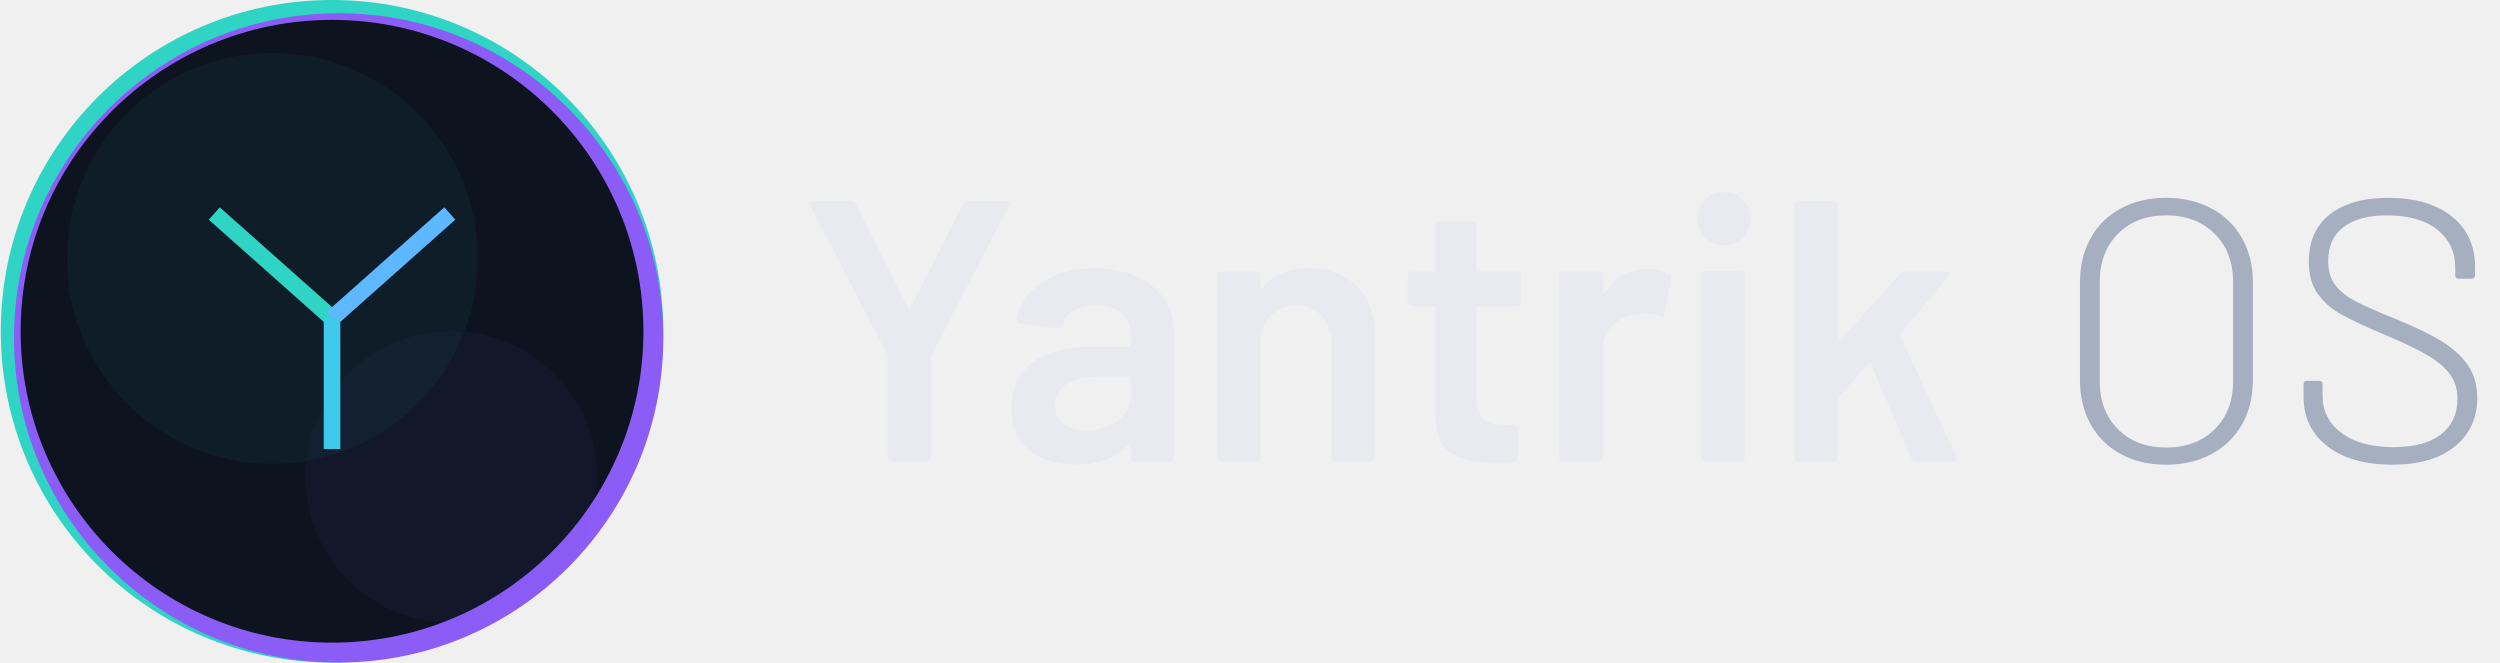
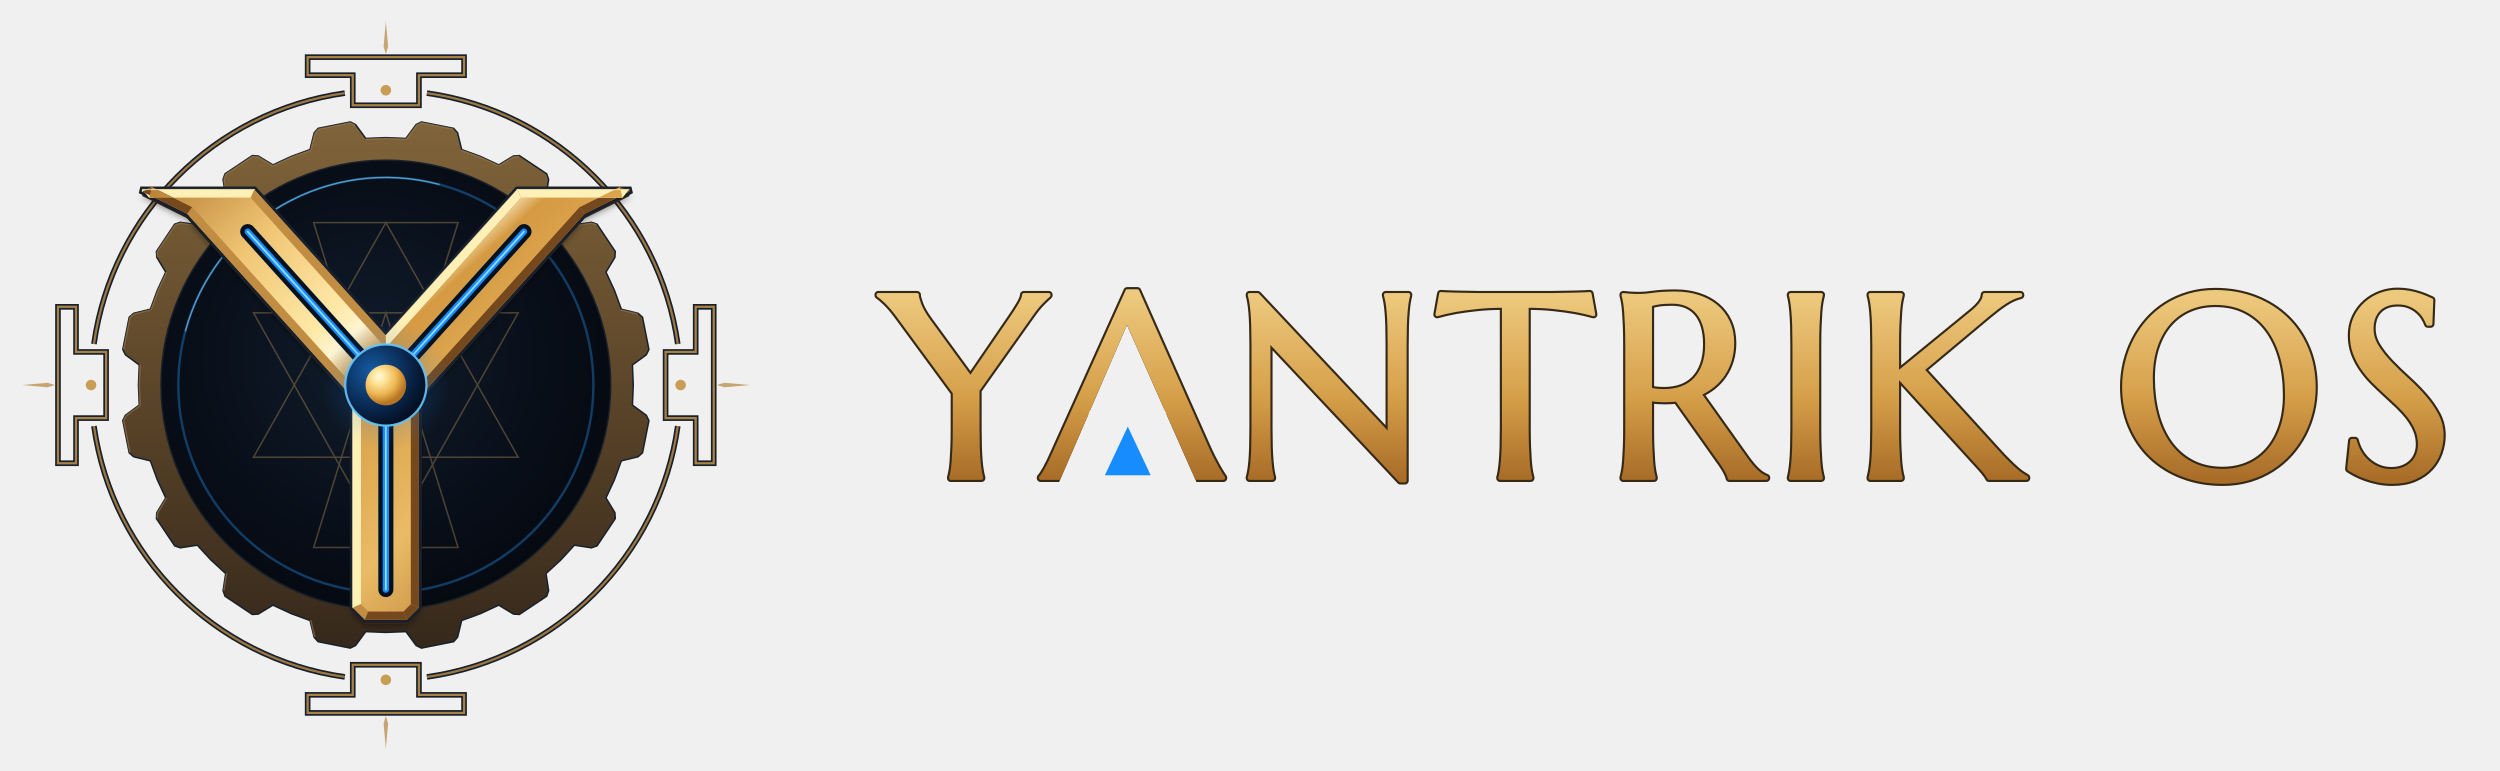
- <svg xmlns="http://www.w3.org/2000/svg" viewBox="0 0 482.700 128" width="483" height="128" role="img" aria-label="Yantrik OS">
-   <g transform="translate(0.000 0.000) scale(1)">
-     <circle cx="64" cy="64" r="64" fill="#2fd4c4" />
-     <circle cx="65.28" cy="65.28" r="62.72" fill="#8b5cf6" />
-     <circle cx="64" cy="64" r="60.16" fill="#0d1420" />
-     <circle cx="52.48" cy="49.92" r="39.68" fill="#2fd4c4" fill-opacity="0.047" />
-     <circle cx="87.04" cy="92.16" r="28.16" fill="#8b5cf6" fill-opacity="0.047" />
-     <g fill="none" stroke-width="3.2" stroke-linecap="butt">
-       <path d="M41.248 41.248L64 61.472" stroke="#2fd4c4" />
-       <path d="M86.752 41.248L64 61.472" stroke="#5eb8ff" />
-       <path d="M64 61.472L64 86.752" stroke="#3fc9ea" />
+ <svg xmlns="http://www.w3.org/2000/svg" viewBox="0 0 697.67 215.04" width="698" height="215" role="img" aria-label="Yantrik OS">
+   <defs>
+     <radialGradient id="found" gradientUnits="userSpaceOnUse" cx="244" cy="238" r="176">
+       <stop offset="0" stop-color="#101C2B" />
+       <stop offset="0.7" stop-color="#080E18" />
+       <stop offset="1" stop-color="#050910" />
+     </radialGradient>
+     <linearGradient id="face" gradientUnits="userSpaceOnUse" x1="104" y1="126" x2="368" y2="412">
+       <stop offset="0" stop-color="#BC8439" />
+       <stop offset="0.18" stop-color="#F0C674" />
+       <stop offset="0.36" stop-color="#FFE9A8" />
+       <stop offset="0.41" stop-color="#FFF5D2" />
+       <stop offset="0.46" stop-color="#D59A42" />
+       <stop offset="0.72" stop-color="#EABB66" />
+       <stop offset="1" stop-color="#A96E28" />
+     </linearGradient>
+     <linearGradient id="gearfill" gradientUnits="userSpaceOnUse" x1="0" y1="80" x2="0" y2="432">
+       <stop offset="0" stop-color="#80643A" />
+       <stop offset="0.55" stop-color="#594328" />
+       <stop offset="1" stop-color="#35281B" />
+     </linearGradient>
+     <radialGradient id="well" gradientUnits="userSpaceOnUse" cx="247" cy="247" r="40">
+       <stop offset="0" stop-color="#165BA4" />
+       <stop offset="0.65" stop-color="#082449" />
+       <stop offset="1" stop-color="#030B18" />
+     </radialGradient>
+     <radialGradient id="pearl" gradientUnits="userSpaceOnUse" cx="251.5" cy="250.5" r="18">
+       <stop offset="0" stop-color="#FFFAE0" />
+       <stop offset="0.24" stop-color="#FFE7A0" />
+       <stop offset="0.65" stop-color="#EDB652" />
+       <stop offset="1" stop-color="#B67523" />
+     </radialGradient>
+     <radialGradient id="halo" gradientUnits="userSpaceOnUse" cx="256" cy="256" r="43">
+       <stop offset="0" stop-color="#218EFF" stop-opacity="0.4" />
+       <stop offset="0.55" stop-color="#1579E8" stop-opacity="0.16" />
+       <stop offset="1" stop-color="#1579E8" stop-opacity="0" />
+     </radialGradient>
+     <filter id="shadow" x="-20%" y="-20%" width="140%" height="140%">
+       <feGaussianBlur stdDeviation="2" />
+     </filter>
+     <filter id="bloom" x="-20%" y="-20%" width="140%" height="140%">
+       <feGaussianBlur stdDeviation="2.2" />
+     </filter>
+     <clipPath id="yclip">
+       <path d="M256.00,223.12 L168.55,126.00 L94.34,126.00 L94.03,127.34 L123.93,142.20 L234.00,264.45 L234.00,404.00 L242.00,412.00 L270.00,412.00 L278.00,404.00 L278.00,264.45 L388.07,142.20 L417.97,127.34 L417.66,126.00 L343.45,126.00Z" />
+     </clipPath>
+     <mask id="lambda" maskUnits="userSpaceOnUse" x="-4000" y="-4000" width="8000" height="8000">
+       <rect x="-4000" y="-4000" width="8000" height="8000" fill="#fff" />
+       <polygon points="-186.11,-53.47 -209.97,1.79 -161.66,1.79" fill="#000" />
+     </mask>
+     <linearGradient id="wm" gradientUnits="userSpaceOnUse" x1="0" y1="-64.0" x2="0" y2="0">
+       <stop offset="0" stop-color="#EDC97E" />
+       <stop offset="0.55" stop-color="#D6A04A" />
+       <stop offset="1" stop-color="#A96D28" />
+     </linearGradient>
+   </defs>
+   <g transform="scale(0.42)">
+     <path d="M450.09,283.28 A196 196 0 0 1 283.28,450.09 M228.72,450.09 A196 196 0 0 1 61.91,283.28 M61.91,228.72 A196 196 0 0 1 228.72,61.91 M283.28,61.91 A196 196 0 0 1 450.09,228.72 " fill="none" stroke="#17202B" stroke-width="3.75" />
+     <path d="M450.09,283.28 A196 196 0 0 1 283.28,450.09 M228.72,450.09 A196 196 0 0 1 61.91,283.28 M61.91,228.72 A196 196 0 0 1 228.72,61.91 M283.28,61.91 A196 196 0 0 1 450.09,228.72 " fill="none" stroke="#AA8145" stroke-opacity="0.9" stroke-width="1.5" />
+     <g transform="rotate(0 256 256)">
+       <path d="M204 38 H308 V50 H278 V70 H234 V50 H204 Z" fill="none" stroke="#17202B" stroke-width="3.75" />
+       <path d="M204 38 H308 V50 H278 V70 H234 V50 H204 Z" fill="none" stroke="#B88C49" stroke-opacity="0.9" stroke-width="1.5" />
+       <circle cx="256" cy="60" r="3.5" fill="#C89D55" />
+       <path d="M256 14 L257.5 31 L256 36 L254.5 31 Z" fill="#B88C49" fill-opacity="0.75" />
    </g>
+     <g transform="rotate(90 256 256)">
+       <path d="M204 38 H308 V50 H278 V70 H234 V50 H204 Z" fill="none" stroke="#17202B" stroke-width="3.75" />
+       <path d="M204 38 H308 V50 H278 V70 H234 V50 H204 Z" fill="none" stroke="#B88C49" stroke-opacity="0.9" stroke-width="1.5" />
+       <circle cx="256" cy="60" r="3.5" fill="#C89D55" />
+       <path d="M256 14 L257.5 31 L256 36 L254.5 31 Z" fill="#B88C49" fill-opacity="0.75" />
+     </g>
+     <g transform="rotate(180 256 256)">
+       <path d="M204 38 H308 V50 H278 V70 H234 V50 H204 Z" fill="none" stroke="#17202B" stroke-width="3.75" />
+       <path d="M204 38 H308 V50 H278 V70 H234 V50 H204 Z" fill="none" stroke="#B88C49" stroke-opacity="0.9" stroke-width="1.5" />
+       <circle cx="256" cy="60" r="3.5" fill="#C89D55" />
+       <path d="M256 14 L257.5 31 L256 36 L254.5 31 Z" fill="#B88C49" fill-opacity="0.75" />
+     </g>
+     <g transform="rotate(270 256 256)">
+       <path d="M204 38 H308 V50 H278 V70 H234 V50 H204 Z" fill="none" stroke="#17202B" stroke-width="3.75" />
+       <path d="M204 38 H308 V50 H278 V70 H234 V50 H204 Z" fill="none" stroke="#B88C49" stroke-opacity="0.9" stroke-width="1.5" />
+       <circle cx="256" cy="60" r="3.5" fill="#C89D55" />
+       <path d="M256 14 L257.5 31 L256 36 L254.5 31 Z" fill="#B88C49" fill-opacity="0.75" />
+     </g>
+     <circle cx="256" cy="256" r="151" fill="url(#found)" />
+     <path d="M256.00,92.00 L269.58,92.56 L276.45,83.21 L279.73,81.61 L300.81,85.80 L303.23,88.53 L306.00,99.81 L318.76,104.48 L318.76,104.48 L331.09,110.20 L341.02,104.19 L344.66,103.96 L362.53,115.90 L363.72,119.35 L361.96,130.83 L371.97,140.03 L371.97,140.03 L381.17,150.04 L392.65,148.28 L396.10,149.47 L408.04,167.34 L407.81,170.98 L401.80,180.91 L407.52,193.24 L407.52,193.24 L412.19,206.00 L423.47,208.77 L426.20,211.19 L430.39,232.27 L428.79,235.55 L419.44,242.42 L420.00,256.00 L420.00,256.00 L419.44,269.58 L428.79,276.45 L430.39,279.73 L426.20,300.81 L423.47,303.23 L412.19,306.00 L407.52,318.76 L407.52,318.76 L401.80,331.09 L407.81,341.02 L408.04,344.66 L396.10,362.53 L392.65,363.72 L381.17,361.96 L371.97,371.97 L371.97,371.97 L361.96,381.17 L363.72,392.65 L362.53,396.10 L344.66,408.04 L341.02,407.81 L331.09,401.80 L318.76,407.52 L318.76,407.52 L306.00,412.19 L303.23,423.47 L300.81,426.20 L279.73,430.39 L276.45,428.79 L269.58,419.44 L256.00,420.00 L256.00,420.00 L242.42,419.44 L235.55,428.79 L232.27,430.39 L211.19,426.20 L208.77,423.47 L206.00,412.19 L193.24,407.52 L193.24,407.52 L180.91,401.80 L170.98,407.81 L167.34,408.04 L149.47,396.10 L148.28,392.65 L150.04,381.17 L140.03,371.97 L140.03,371.97 L130.83,361.96 L119.35,363.72 L115.90,362.53 L103.96,344.66 L104.19,341.02 L110.20,331.09 L104.48,318.76 L104.48,318.76 L99.81,306.00 L88.53,303.23 L85.80,300.81 L81.61,279.73 L83.21,276.45 L92.56,269.58 L92.00,256.00 L92.00,256.00 L92.56,242.42 L83.21,235.55 L81.61,232.27 L85.80,211.19 L88.53,208.77 L99.81,206.00 L104.48,193.24 L104.48,193.24 L110.20,180.91 L104.19,170.98 L103.96,167.34 L115.90,149.47 L119.35,148.28 L130.83,150.04 L140.03,140.03 L140.03,140.03 L150.04,130.83 L148.28,119.35 L149.47,115.90 L167.34,103.96 L170.98,104.19 L180.91,110.20 L193.24,104.48 L193.24,104.48 L206.00,99.81 L208.77,88.53 L211.19,85.80 L232.27,81.61 L235.55,83.21 L242.42,92.56 L256.00,92.00Z M406 256 A150 150 0 1 0 106 256 A150 150 0 1 0 406 256Z" fill="none" stroke="#17202B" stroke-width="2" />
+     <path d="M256.00,92.00 L269.58,92.56 L276.45,83.21 L279.73,81.61 L300.81,85.80 L303.23,88.53 L306.00,99.81 L318.76,104.48 L318.76,104.48 L331.09,110.20 L341.02,104.19 L344.66,103.96 L362.53,115.90 L363.72,119.35 L361.96,130.83 L371.97,140.03 L371.97,140.03 L381.17,150.04 L392.65,148.28 L396.10,149.47 L408.04,167.34 L407.81,170.98 L401.80,180.91 L407.52,193.24 L407.52,193.24 L412.19,206.00 L423.47,208.77 L426.20,211.19 L430.39,232.27 L428.79,235.55 L419.44,242.42 L420.00,256.00 L420.00,256.00 L419.44,269.58 L428.79,276.45 L430.39,279.73 L426.20,300.81 L423.47,303.23 L412.19,306.00 L407.52,318.76 L407.52,318.76 L401.80,331.09 L407.81,341.02 L408.04,344.66 L396.10,362.53 L392.65,363.72 L381.17,361.96 L371.97,371.97 L371.97,371.97 L361.96,381.17 L363.72,392.65 L362.53,396.10 L344.66,408.04 L341.02,407.81 L331.09,401.80 L318.76,407.52 L318.76,407.52 L306.00,412.19 L303.23,423.47 L300.81,426.20 L279.73,430.39 L276.45,428.79 L269.58,419.44 L256.00,420.00 L256.00,420.00 L242.42,419.44 L235.55,428.79 L232.27,430.39 L211.19,426.20 L208.77,423.47 L206.00,412.19 L193.24,407.52 L193.24,407.52 L180.91,401.80 L170.98,407.81 L167.34,408.04 L149.47,396.10 L148.28,392.65 L150.04,381.17 L140.03,371.97 L140.03,371.97 L130.83,361.96 L119.35,363.72 L115.90,362.53 L103.96,344.66 L104.19,341.02 L110.20,331.09 L104.48,318.76 L104.48,318.76 L99.81,306.00 L88.53,303.23 L85.80,300.81 L81.61,279.73 L83.21,276.45 L92.56,269.58 L92.00,256.00 L92.00,256.00 L92.56,242.42 L83.21,235.55 L81.61,232.27 L85.80,211.19 L88.53,208.77 L99.81,206.00 L104.48,193.24 L104.48,193.24 L110.20,180.91 L104.19,170.98 L103.96,167.34 L115.90,149.47 L119.35,148.28 L130.83,150.04 L140.03,140.03 L140.03,140.03 L150.04,130.83 L148.28,119.35 L149.47,115.90 L167.34,103.96 L170.98,104.19 L180.91,110.20 L193.24,104.48 L193.24,104.48 L206.00,99.81 L208.77,88.53 L211.19,85.80 L232.27,81.61 L235.55,83.21 L242.42,92.56 L256.00,92.00Z M406 256 A150 150 0 1 0 106 256 A150 150 0 1 0 406 256Z" fill="url(#gearfill)" fill-rule="evenodd" />
+     <path d="M256.00,92.00 L269.58,92.56 M269.58,92.56 L276.45,83.21 M276.45,83.21 L279.73,81.61 M279.73,81.61 L300.81,85.80 M306.00,99.81 L318.76,104.48 M318.76,104.48 L331.09,110.20 M331.09,110.20 L341.02,104.19 M341.02,104.19 L344.66,103.96 M381.17,150.04 L392.65,148.28 M392.65,148.28 L396.10,149.47 M412.19,206.00 L423.47,208.77 M208.77,423.47 L206.00,412.19 M148.28,392.65 L150.04,381.17 M103.96,344.66 L104.19,341.02 M104.19,341.02 L110.20,331.09 M85.80,300.81 L81.61,279.73 M81.61,279.73 L83.21,276.45 M83.21,276.45 L92.56,269.58 M92.56,269.58 L92.00,256.00 M92.00,256.00 L92.56,242.42 M81.61,232.27 L85.80,211.19 M85.80,211.19 L88.53,208.77 M88.53,208.77 L99.81,206.00 M99.81,206.00 L104.48,193.24 M104.48,193.24 L110.20,180.91 M104.19,170.98 L103.96,167.34 M103.96,167.34 L115.90,149.47 M115.90,149.47 L119.35,148.28 M119.35,148.28 L130.83,150.04 M130.83,150.04 L140.03,140.03 M140.03,140.03 L150.04,130.83 M150.04,130.83 L148.28,119.35 M148.28,119.35 L149.47,115.90 M149.47,115.90 L167.34,103.96 M167.34,103.96 L170.98,104.19 M170.98,104.19 L180.91,110.20 M180.91,110.20 L193.24,104.48 M193.24,104.48 L206.00,99.81 M206.00,99.81 L208.77,88.53 M208.77,88.53 L211.19,85.80 M211.19,85.80 L232.27,81.61 M232.27,81.61 L235.55,83.21 M242.42,92.56 L256.00,92.00 M256.00,92.00 L256.00,92.00 " stroke="#BD9658" stroke-opacity="0.45" stroke-width="1" fill="none" />
+     <circle cx="256" cy="256" r="138" fill="none" stroke="#248FE8" stroke-opacity="0.38" stroke-width="1.6" />
+     <path d="M122.70,220.28 A138 138 0 0 1 291.72,122.70" fill="none" stroke="#78CFFF" stroke-opacity="0.65" stroke-width="0.9" />
+     <g opacity="0.38" fill="none" stroke="#BD9658" stroke-width="1">
+       <path d="M256.00,148.00 L168.00,304.00 L344.00,304.00Z" />
+       <path d="M256.00,364.00 L168.00,208.00 L344.00,208.00Z" />
+       <path d="M256.00,208.00 L208.00,364.00 L304.00,364.00Z" />
+       <path d="M256.00,304.00 L208.00,148.00 L304.00,148.00Z" />
+     </g>
+     <path d="M256.00,223.12 L168.55,126.00 L94.34,126.00 L94.03,127.34 L123.93,142.20 L234.00,264.45 L234.00,404.00 L242.00,412.00 L270.00,412.00 L278.00,404.00 L278.00,264.45 L388.07,142.20 L417.97,127.34 L417.66,126.00 L343.45,126.00Z" transform="translate(0 4)" fill="#000" fill-opacity="0.4" filter="url(#shadow)" />
+     <path d="M256.00,223.12 L168.55,126.00 L94.34,126.00 L94.03,127.34 L123.93,142.20 L234.00,264.45 L234.00,404.00 L242.00,412.00 L270.00,412.00 L278.00,404.00 L278.00,264.45 L388.07,142.20 L417.97,127.34 L417.66,126.00 L343.45,126.00Z" transform="translate(0 3)" fill="#382516" />
+     <path d="M256.00,223.12 L168.55,126.00 L94.34,126.00 L94.03,127.34 L123.93,142.20 L234.00,264.45 L234.00,404.00 L242.00,412.00 L270.00,412.00 L278.00,404.00 L278.00,264.45 L388.07,142.20 L417.97,127.34 L417.66,126.00 L343.45,126.00Z" fill="#C18D43" stroke="#17202B" stroke-width="4" paint-order="stroke" />
+     <path d="M256.00,223.12 L168.55,126.00 L166.10,131.50 L256.00,231.34Z" fill="#C18D43" />
+     <path d="M168.55,126.00 L94.34,126.00 L98.70,131.50 L166.10,131.50Z" fill="#FFF0B7" />
+     <path d="M94.34,126.00 L94.03,127.34 L100.38,124.35 L98.70,131.50Z" fill="#FFF0B7" />
+     <path d="M94.03,127.34 L123.93,142.20 L127.32,137.74 L100.38,124.35Z" fill="#75491D" />
+     <path d="M123.93,142.20 L234.00,264.45 L239.50,262.33 L127.32,137.74Z" fill="#C18D43" />
+     <path d="M234.00,264.45 L234.00,404.00 L239.50,401.72 L239.50,262.33Z" fill="#FFF0B7" />
+     <path d="M234.00,404.00 L242.00,412.00 L244.28,406.50 L239.50,401.72Z" fill="#C18D43" />
+     <path d="M242.00,412.00 L270.00,412.00 L267.72,406.50 L244.28,406.50Z" fill="#75491D" />
+     <path d="M270.00,412.00 L278.00,404.00 L272.50,401.72 L267.72,406.50Z" fill="#75491D" />
+     <path d="M278.00,404.00 L278.00,264.45 L272.50,262.33 L272.50,401.72Z" fill="#75491D" />
+     <path d="M278.00,264.45 L388.07,142.20 L384.68,137.74 L272.50,262.33Z" fill="#75491D" />
+     <path d="M388.07,142.20 L417.97,127.34 L411.62,124.35 L384.68,137.74Z" fill="#75491D" />
+     <path d="M417.97,127.34 L417.66,126.00 L413.30,131.50 L411.62,124.35Z" fill="#75491D" />
+     <path d="M417.66,126.00 L343.45,126.00 L345.90,131.50 L413.30,131.50Z" fill="#FFF0B7" />
+     <path d="M343.45,126.00 L256.00,223.12 L256.00,231.34 L345.90,131.50Z" fill="#FFF0B7" />
+     <path d="M256.00,231.34 L166.10,131.50 L98.70,131.50 L100.38,124.35 L127.32,137.74 L239.50,262.33 L239.50,401.72 L244.28,406.50 L267.72,406.50 L272.50,401.72 L272.50,262.33 L384.68,137.74 L411.62,124.35 L413.30,131.50 L345.90,131.50 L256.00,231.34Z" fill="url(#face)" />
+     <path d="M168.55,126.00 L94.34,126.00" stroke="#FFF0B7" stroke-opacity="0.65" stroke-width="0.8" stroke-linecap="round" />
+     <path d="M94.34,126.00 L94.03,127.34" stroke="#FFF0B7" stroke-opacity="0.65" stroke-width="0.8" stroke-linecap="round" />
+     <path d="M234.00,264.45 L234.00,404.00" stroke="#FFF0B7" stroke-opacity="0.65" stroke-width="0.8" stroke-linecap="round" />
+     <path d="M417.66,126.00 L343.45,126.00" stroke="#FFF0B7" stroke-opacity="0.65" stroke-width="0.8" stroke-linecap="round" />
+     <path d="M343.45,126.00 L256.00,223.12" stroke="#FFF0B7" stroke-opacity="0.65" stroke-width="0.8" stroke-linecap="round" />
+     <g clip-path="url(#yclip)" filter="url(#bloom)">
+       <path d="M164.16 154 L256 256" stroke="#168CFF" stroke-opacity="0.28" stroke-width="5" stroke-linecap="round" fill="none" />
+       <path d="M347.84 154 L256 256" stroke="#168CFF" stroke-opacity="0.28" stroke-width="5" stroke-linecap="round" fill="none" />
+       <path d="M256 256 L256 392" stroke="#168CFF" stroke-opacity="0.28" stroke-width="5" stroke-linecap="round" fill="none" />
+     </g>
+     <path d="M164.16 154 L256 256" stroke="#03101D" stroke-opacity="1" stroke-width="10" stroke-linecap="round" fill="none" />
+     <path d="M347.84 154 L256 256" stroke="#03101D" stroke-opacity="1" stroke-width="10" stroke-linecap="round" fill="none" />
+     <path d="M256 256 L256 392" stroke="#03101D" stroke-opacity="1" stroke-width="10" stroke-linecap="round" fill="none" />
+     <path d="M164.16 154 L256 256" stroke="#168CFF" stroke-opacity="1" stroke-width="4.2" stroke-linecap="round" fill="none" />
+     <path d="M347.84 154 L256 256" stroke="#168CFF" stroke-opacity="1" stroke-width="4.2" stroke-linecap="round" fill="none" />
+     <path d="M256 256 L256 392" stroke="#168CFF" stroke-opacity="1" stroke-width="4.2" stroke-linecap="round" fill="none" />
+     <path d="M164.16 154 L256 256" stroke="#A0E6FF" stroke-opacity="0.9" stroke-width="1.2" stroke-linecap="round" fill="none" />
+     <path d="M347.84 154 L256 256" stroke="#A0E6FF" stroke-opacity="0.9" stroke-width="1.2" stroke-linecap="round" fill="none" />
+     <path d="M256 256 L256 392" stroke="#A0E6FF" stroke-opacity="0.9" stroke-width="1.2" stroke-linecap="round" fill="none" />
+     <circle cx="256" cy="256" r="43" fill="url(#halo)" />
+     <circle cx="256" cy="256" r="27" fill="url(#well)" stroke="#63C7FF" stroke-opacity="0.9" stroke-width="1.5" />
+     <circle cx="256" cy="256" r="13.5" fill="url(#pearl)" />
  </g>
-   <g transform="translate(154.000 89.200) scale(0.072 -0.072)">
-     <path fill="#e8eaef" d="M241.0 13.0V281.0Q241.0 285.0 240.0 287.0L34.0 686.0Q32.0 690.0 32.0 692.0Q32.0 700.0 43.0 700.0H142.0Q152.0 700.0 156.0 691.0L296.0 412.0Q299.0 408.0 302.0 412.0L443.0 691.0Q448.0 700.0 457.0 700.0H557.0Q564.0 700.0 566.5 696.0Q569.0 692.0 566.0 686.0L359.0 287.0Q357.0 283.0 357.0 281.0V13.0Q357.0 8.0 353.5 4.5Q350.0 1.0 345.0 1.0H253.0Q248.0 1.0 244.5 4.5Q241.0 8.0 241.0 13.0ZM1009.0 349.0V12.0Q1009.0 7.0 1005.5 3.5Q1002.0 0.0 997.0 0.0H905.0Q900.0 0.0 896.5 3.5Q893.0 7.0 893.0 12.0V44.0Q893.0 47.0 891.0 47.5Q889.0 48.0 887.0 46.0Q838.0 -8.0 745.0 -8.0Q670.0 -8.0 621.5 30.0Q573.0 68.0 573.0 143.0Q573.0 221.0 627.5 264.5Q682.0 308.0 781.0 308.0H888.0Q893.0 308.0 893.0 313.0V337.0Q893.0 376.0 870.0 397.5Q847.0 419.0 801.0 419.0Q763.0 419.0 739.5 405.5Q716.0 392.0 710.0 368.0Q707.0 356.0 696.0 358.0L599.0 370.0Q594.0 371.0 590.5 373.5Q587.0 376.0 588.0 380.0Q596.0 441.0 653.5 480.0Q711.0 519.0 798.0 519.0Q861.0 519.0 909.0 497.0Q957.0 475.0 983.0 436.5Q1009.0 398.0 1009.0 349.0ZM893.0 176.0V223.0Q893.0 228.0 888.0 228.0H804.0Q751.0 228.0 720.5 208.0Q690.0 188.0 690.0 151.0Q690.0 119.0 713.5 101.5Q737.0 84.0 774.0 84.0Q823.0 84.0 858.0 110.0Q893.0 136.0 893.0 176.0ZM1548.0 340.0V12.0Q1548.0 7.0 1544.5 3.5Q1541.0 0.0 1536.0 0.0H1444.0Q1439.0 0.0 1435.5 3.5Q1432.0 7.0 1432.0 12.0V316.0Q1432.0 362.0 1406.0 390.5Q1380.0 419.0 1337.0 419.0Q1294.0 419.0 1267.5 391.0Q1241.0 363.0 1241.0 317.0V12.0Q1241.0 7.0 1237.5 3.5Q1234.0 0.0 1229.0 0.0H1137.0Q1132.0 0.0 1128.5 3.5Q1125.0 7.0 1125.0 12.0V499.0Q1125.0 504.0 1128.5 507.5Q1132.0 511.0 1137.0 511.0H1229.0Q1234.0 511.0 1237.5 507.5Q1241.0 504.0 1241.0 499.0V467.0Q1241.0 464.0 1243.0 463.0Q1245.0 462.0 1246.0 465.0Q1287.0 519.0 1370.0 519.0Q1451.0 519.0 1499.5 471.0Q1548.0 423.0 1548.0 340.0ZM1928.0 417.0H1826.0Q1821.0 417.0 1821.0 412.0V171.0Q1821.0 133.0 1837.5 116.0Q1854.0 99.0 1890.0 99.0H1920.0Q1925.0 99.0 1928.5 95.5Q1932.0 92.0 1932.0 87.0V12.0Q1932.0 1.0 1920.0 -1.0L1868.0 -2.0Q1789.0 -2.0 1750.0 25.0Q1711.0 52.0 1710.0 127.0V412.0Q1710.0 417.0 1705.0 417.0H1648.0Q1643.0 417.0 1639.5 420.5Q1636.0 424.0 1636.0 429.0V499.0Q1636.0 504.0 1639.5 507.5Q1643.0 511.0 1648.0 511.0H1705.0Q1710.0 511.0 1710.0 516.0V633.0Q1710.0 638.0 1713.5 641.5Q1717.0 645.0 1722.0 645.0H1809.0Q1814.0 645.0 1817.5 641.5Q1821.0 638.0 1821.0 633.0V516.0Q1821.0 511.0 1826.0 511.0H1928.0Q1933.0 511.0 1936.5 507.5Q1940.0 504.0 1940.0 499.0V429.0Q1940.0 424.0 1936.5 420.5Q1933.0 417.0 1928.0 417.0ZM2337.0 504.0Q2345.0 500.0 2343.0 489.0L2326.0 399.0Q2325.0 387.0 2312.0 392.0Q2297.0 397.0 2277.0 397.0Q2264.0 397.0 2257.0 396.0Q2215.0 394.0 2187.0 366.5Q2159.0 339.0 2159.0 295.0V12.0Q2159.0 7.0 2155.5 3.5Q2152.0 0.0 2147.0 0.0H2055.0Q2050.0 0.0 2046.5 3.5Q2043.0 7.0 2043.0 12.0V499.0Q2043.0 504.0 2046.5 507.5Q2050.0 511.0 2055.0 511.0H2147.0Q2152.0 511.0 2155.5 507.5Q2159.0 504.0 2159.0 499.0V454.0Q2159.0 450.0 2160.5 449.5Q2162.0 449.0 2164.0 452.0Q2206.0 517.0 2281.0 517.0Q2313.0 517.0 2337.0 504.0ZM2414.0 652.0Q2414.0 683.0 2434.0 703.0Q2454.0 723.0 2485.0 723.0Q2516.0 723.0 2536.0 703.0Q2556.0 683.0 2556.0 652.0Q2556.0 621.0 2536.0 601.0Q2516.0 581.0 2485.0 581.0Q2454.0 581.0 2434.0 601.0Q2414.0 621.0 2414.0 652.0ZM2425.0 12.0V500.0Q2425.0 505.0 2428.5 508.5Q2432.0 512.0 2437.0 512.0H2529.0Q2534.0 512.0 2537.5 508.5Q2541.0 505.0 2541.0 500.0V12.0Q2541.0 7.0 2537.5 3.5Q2534.0 0.0 2529.0 0.0H2437.0Q2432.0 0.0 2428.5 3.5Q2425.0 7.0 2425.0 12.0ZM2674.0 12.0V688.0Q2674.0 693.0 2677.5 696.5Q2681.0 700.0 2686.0 700.0H2778.0Q2783.0 700.0 2786.5 696.5Q2790.0 693.0 2790.0 688.0V327.0Q2790.0 324.0 2792.0 323.0Q2794.0 322.0 2796.0 325.0L2958.0 504.0Q2965.0 511.0 2973.0 511.0H3079.0Q3089.0 511.0 3089.0 504.0Q3089.0 501.0 3086.0 496.0L2959.0 344.0Q2956.0 341.0 2958.0 337.0L3108.0 14.0Q3110.0 10.0 3110.0 8.0Q3110.0 0.0 3099.0 0.0H3002.0Q2992.0 0.0 2988.0 9.0L2879.0 263.0Q2878.0 265.0 2875.5 265.5Q2873.0 266.0 2872.0 264.0L2792.0 172.0Q2790.0 168.0 2790.0 165.0V12.0Q2790.0 7.0 2786.5 3.5Q2783.0 0.0 2778.0 0.0H2686.0Q2681.0 0.0 2677.5 3.5Q2674.0 7.0 2674.0 12.0Z" />
-   </g>
-   <g transform="translate(396.012 89.200) scale(0.072 -0.072)">
-     <path fill="#a5afbf" d="M79.0 219.0V481.0Q79.0 548.0 107.5 599.5Q136.0 651.0 188.5 679.5Q241.0 708.0 310.0 708.0Q379.0 708.0 432.0 679.5Q485.0 651.0 514.0 599.5Q543.0 548.0 543.0 481.0V219.0Q543.0 152.0 514.0 100.5Q485.0 49.0 432.0 20.5Q379.0 -8.0 310.0 -8.0Q241.0 -8.0 188.5 20.5Q136.0 49.0 107.5 100.5Q79.0 152.0 79.0 219.0ZM490.0 217.0V482.0Q490.0 562.0 440.5 611.5Q391.0 661.0 310.0 661.0Q230.0 661.0 181.0 611.5Q132.0 562.0 132.0 482.0V217.0Q132.0 136.0 181.0 87.0Q230.0 38.0 310.0 38.0Q391.0 38.0 440.5 87.0Q490.0 136.0 490.0 217.0ZM679.0 174.0V207.0Q679.0 217.0 689.0 217.0H720.0Q730.0 217.0 730.0 207.0V177.0Q730.0 115.0 781.0 77.0Q832.0 39.0 921.0 39.0Q1004.0 39.0 1048.0 73.5Q1092.0 108.0 1092.0 169.0Q1092.0 206.0 1072.5 233.5Q1053.0 261.0 1012.5 285.0Q972.0 309.0 898.0 340.0Q820.0 373.0 780.5 395.0Q741.0 417.0 717.0 450.5Q693.0 484.0 693.0 537.0Q693.0 619.0 749.5 663.5Q806.0 708.0 906.0 708.0Q1015.0 708.0 1077.0 658.0Q1139.0 608.0 1139.0 524.0V501.0Q1139.0 491.0 1129.0 491.0H1096.0Q1086.0 491.0 1086.0 501.0V521.0Q1086.0 584.0 1038.0 622.5Q990.0 661.0 903.0 661.0Q827.0 661.0 786.0 629.5Q745.0 598.0 745.0 539.0Q745.0 499.0 764.0 474.0Q783.0 449.0 818.5 430.5Q854.0 412.0 928.0 382.0Q1002.0 352.0 1047.5 324.5Q1093.0 297.0 1119.0 260.0Q1145.0 223.0 1145.0 171.0Q1145.0 90.0 1085.0 41.0Q1025.0 -8.0 917.0 -8.0Q807.0 -8.0 743.0 41.5Q679.0 91.0 679.0 174.0Z" />
+   <g transform="translate(463.36 133.52) scale(0.8)">
+     <path d="M-238.174 -30.706V-17.45Q-238.174 -13.657 -238.085 -10.823Q-237.996 -7.989 -237.817 -5.936Q-237.639 -3.883 -237.393 -2.499Q-237.148 -1.116 -236.88 -0.179V0.0H-247.591V-0.179Q-247.324 -1.116 -247.078 -2.499Q-246.833 -3.883 -246.676 -5.936Q-246.52 -7.989 -246.409 -10.823Q-246.297 -13.657 -246.297 -17.45V-29.813L-266.247 -56.948Q-267.273 -58.332 -268.278 -59.492Q-269.282 -60.653 -270.174 -61.523Q-271.067 -62.393 -271.781 -62.974Q-272.495 -63.554 -272.897 -63.821V-64.0H-259.374Q-259.374 -62.974 -258.503 -60.63Q-257.633 -58.287 -255.357 -55.119L-240.718 -35.079L-226.392 -56.011Q-225.633 -57.127 -224.874 -58.287Q-224.116 -59.448 -223.491 -60.519Q-222.866 -61.59 -222.487 -62.483Q-222.107 -63.375 -222.107 -64.0H-213.404V-63.821Q-214.386 -62.974 -216.038 -61.3Q-217.689 -59.626 -219.608 -56.859Z" fill="none" stroke="#352917" stroke-width="2.7" stroke-linejoin="round" />
+     <path d="M-164.685 0.0V-0.179Q-164.596 -0.402 -164.551 -0.848Q-164.506 -1.294 -164.506 -1.651Q-164.506 -3.035 -164.886 -4.709Q-165.265 -6.382 -166.336 -8.881L-171.736 -21.021Q-174.236 -21.11 -178.386 -21.11Q-182.537 -21.11 -187.357 -21.11Q-190.883 -21.11 -194.163 -21.11Q-197.444 -21.11 -200.077 -21.021L-205.209 -9.238Q-205.879 -7.587 -206.637 -5.623Q-207.396 -3.66 -207.396 -1.651Q-207.396 -1.071 -207.307 -0.692Q-207.218 -0.312 -207.128 -0.179V0.0H-216.233V-0.179Q-215.43 -1.026 -214.225 -3.191Q-213.02 -5.356 -211.591 -8.614L-186.018 -65.339H-182.448L-158.213 -10.801Q-157.365 -8.881 -156.45 -7.074Q-155.536 -5.266 -154.732 -3.838Q-153.929 -2.41 -153.304 -1.428Q-152.679 -0.446 -152.456 -0.179V0.0ZM-193.605 -24.948Q-191.017 -24.948 -188.294 -24.971Q-185.572 -24.993 -182.961 -25.015Q-180.35 -25.038 -177.94 -25.06Q-175.53 -25.082 -173.566 -25.127L-186.107 -53.467L-198.425 -24.948Z" fill="none" stroke="#352917" stroke-width="2.7" stroke-linejoin="round" mask="url(#lambda)" />
+     <path d="M-140.467 -64.0 -94.498 -15.085V-46.505Q-94.498 -50.298 -94.587 -53.132Q-94.676 -55.967 -94.855 -58.042Q-95.033 -60.117 -95.279 -61.501Q-95.524 -62.884 -95.792 -63.821V-64.0H-87.848V-63.821Q-88.116 -62.884 -88.339 -61.501Q-88.562 -60.117 -88.741 -58.042Q-88.919 -55.967 -89.008 -53.132Q-89.098 -50.298 -89.098 -46.505V0.893H-90.66L-136.629 -47.978V-17.45Q-136.629 -13.657 -136.54 -10.823Q-136.45 -7.989 -136.272 -5.936Q-136.093 -3.883 -135.87 -2.499Q-135.647 -1.116 -135.379 -0.179V0.0H-143.324V-0.179Q-143.056 -1.116 -142.81 -2.499Q-142.565 -3.883 -142.386 -5.936Q-142.208 -7.989 -142.119 -10.823Q-142.029 -13.657 -142.029 -17.45V-46.505Q-142.029 -50.298 -142.119 -53.132Q-142.208 -55.967 -142.386 -58.042Q-142.565 -60.117 -142.81 -61.501Q-143.056 -62.884 -143.324 -63.821V-64.0Z" fill="none" stroke="#352917" stroke-width="2.7" stroke-linejoin="round" />
+     <path d="M-54.615 -60.073Q-59.881 -60.073 -64.121 -59.604Q-68.361 -59.135 -71.441 -58.6Q-75.011 -57.93 -77.823 -57.127L-76.529 -64.357Q-75.993 -64.312 -74.922 -64.268Q-73.851 -64.223 -72.534 -64.179Q-71.218 -64.134 -69.767 -64.112Q-68.317 -64.089 -67.022 -64.067Q-65.728 -64.045 -64.724 -64.022Q-63.72 -64.0 -63.273 -64.0H-37.789Q-37.343 -64.0 -36.339 -64.022Q-35.335 -64.045 -34.04 -64.067Q-32.746 -64.089 -31.296 -64.112Q-29.845 -64.134 -28.529 -64.179Q-27.212 -64.223 -26.141 -64.268Q-25.07 -64.312 -24.534 -64.357L-23.24 -57.127Q-26.096 -57.93 -29.667 -58.6Q-32.746 -59.135 -36.986 -59.604Q-41.226 -60.073 -46.492 -60.073V-17.45Q-46.492 -13.657 -46.381 -10.823Q-46.269 -7.989 -46.113 -5.936Q-45.957 -3.883 -45.711 -2.499Q-45.466 -1.116 -45.198 -0.179V0.0H-55.865V-0.179Q-55.597 -1.116 -55.374 -2.499Q-55.151 -3.883 -54.972 -5.936Q-54.794 -7.989 -54.704 -10.823Q-54.615 -13.657 -54.615 -17.45Z" fill="none" stroke="#352917" stroke-width="2.7" stroke-linejoin="round" />
+     <path d="M-3.441 -17.45Q-3.441 -13.657 -3.329 -10.823Q-3.218 -7.989 -3.061 -5.936Q-2.905 -3.883 -2.66 -2.499Q-2.414 -1.116 -2.146 -0.179V0.0H-12.858V-0.179Q-12.59 -1.116 -12.344 -2.499Q-12.099 -3.883 -11.943 -5.936Q-11.787 -7.989 -11.675 -10.801Q-11.563 -13.612 -11.563 -17.45V-46.505Q-11.563 -50.298 -11.675 -53.132Q-11.787 -55.967 -11.943 -58.02Q-12.099 -60.073 -12.344 -61.478Q-12.59 -62.884 -12.858 -63.821V-64.0L-10.983 -63.821Q-10.135 -63.732 -9.086 -63.71Q-8.038 -63.688 -6.922 -63.688Q-5.181 -63.688 -2.213 -64.112Q0.755 -64.536 5.351 -64.536Q9.636 -64.536 13.273 -63.375Q16.911 -62.215 19.589 -59.983Q22.266 -57.752 23.762 -54.516Q25.257 -51.28 25.257 -47.174Q25.257 -43.961 24.431 -41.216Q23.605 -38.471 22.11 -36.24Q20.615 -34.008 18.517 -32.29Q16.42 -30.572 13.831 -29.411L29.497 -7.409Q30.657 -5.757 31.661 -4.552Q32.665 -3.347 33.58 -2.477Q34.495 -1.607 35.343 -1.049Q36.191 -0.491 37.084 -0.179V0.0H24.185Q24.052 -0.848 23.315 -2.254Q22.579 -3.66 21.597 -5.043L5.798 -27.314Q4.771 -27.225 3.745 -27.158Q2.718 -27.091 1.647 -27.091Q0.397 -27.091 -0.874 -27.18Q-2.146 -27.269 -3.441 -27.492ZM-3.441 -30.974Q-2.236 -30.706 -0.986 -30.594Q0.264 -30.483 1.424 -30.483Q4.771 -30.483 7.538 -31.487Q10.305 -32.491 12.247 -34.544Q14.188 -36.597 15.259 -39.654Q16.331 -42.711 16.331 -46.817Q16.331 -50.165 15.572 -52.887Q14.813 -55.609 13.318 -57.506Q11.823 -59.403 9.547 -60.452Q7.271 -61.501 4.236 -61.501Q1.156 -61.501 -0.674 -61.188Q-2.503 -60.876 -3.441 -60.519Z" fill="none" stroke="#352917" stroke-width="2.7" stroke-linejoin="round" />
+     <path d="M45.547 -0.179Q45.815 -1.116 46.038 -2.499Q46.261 -3.883 46.439 -5.936Q46.618 -7.989 46.707 -10.823Q46.796 -13.657 46.796 -17.45V-46.505Q46.796 -50.298 46.707 -53.132Q46.618 -55.967 46.439 -58.042Q46.261 -60.117 46.038 -61.501Q45.815 -62.884 45.547 -63.821V-64.0H56.213V-63.821Q55.946 -62.884 55.7 -61.501Q55.455 -60.117 55.298 -58.042Q55.142 -55.967 55.031 -53.132Q54.919 -50.298 54.919 -46.505V-17.45Q54.919 -13.657 55.031 -10.823Q55.142 -7.989 55.298 -5.936Q55.455 -3.883 55.7 -2.499Q55.946 -1.116 56.213 -0.179V0.0H45.547Z" fill="none" stroke="#352917" stroke-width="2.7" stroke-linejoin="round" />
+     <path d="M73.379 -0.179Q73.647 -1.116 73.893 -2.499Q74.138 -3.883 74.317 -5.936Q74.495 -7.989 74.584 -10.823Q74.674 -13.657 74.674 -17.45V-46.505Q74.674 -50.298 74.584 -53.132Q74.495 -55.967 74.317 -58.042Q74.138 -60.117 73.893 -61.501Q73.647 -62.884 73.379 -63.821V-64.0H84.091V-63.821Q83.823 -62.884 83.577 -61.501Q83.332 -60.117 83.176 -58.042Q83.02 -55.967 82.908 -53.132Q82.796 -50.298 82.796 -46.505V-36.552L108.861 -57.841Q113.234 -61.411 113.234 -64.0H125.775V-63.821Q123.142 -63.197 120.442 -61.434Q117.742 -59.671 114.707 -57.127L91.678 -37.847L119.393 -7.409Q121.134 -5.623 122.361 -4.441Q123.589 -3.258 124.526 -2.477Q125.463 -1.696 126.244 -1.183Q127.025 -0.669 127.873 -0.179V0.0H114.796Q114.618 -0.402 114.194 -1.026Q113.77 -1.651 113.212 -2.321Q112.654 -2.99 112.007 -3.704Q111.36 -4.418 110.78 -5.043L82.796 -35.749V-17.45Q82.796 -13.657 82.908 -10.823Q83.02 -7.989 83.176 -5.936Q83.332 -3.883 83.577 -2.499Q83.823 -1.116 84.091 -0.179V0.0H73.379Z" fill="none" stroke="#352917" stroke-width="2.7" stroke-linejoin="round" />
+     <path d="M193.784 -65.071Q201.237 -65.071 207.552 -62.639Q213.868 -60.206 218.464 -55.81Q223.061 -51.414 225.65 -45.255Q228.238 -39.096 228.238 -31.643Q228.238 -27.403 227.257 -23.297Q226.275 -19.191 224.378 -15.531Q222.481 -11.872 219.714 -8.77Q216.947 -5.668 213.399 -3.414Q209.851 -1.16 205.566 0.112Q201.282 1.384 196.328 1.384Q188.874 1.384 182.559 -1.004Q176.244 -3.392 171.647 -7.766Q167.05 -12.139 164.462 -18.276Q161.873 -24.413 161.873 -31.911Q161.873 -36.151 162.855 -40.257Q163.837 -44.363 165.734 -48.067Q167.63 -51.771 170.375 -54.873Q173.12 -57.975 176.668 -60.251Q180.216 -62.527 184.523 -63.799Q188.83 -65.071 193.784 -65.071ZM196.328 -2.633Q201.282 -2.633 205.388 -4.418Q209.494 -6.204 212.462 -9.596Q215.43 -12.987 217.081 -17.874Q218.732 -22.762 218.732 -28.965Q218.732 -35.838 217.148 -41.707Q215.563 -47.576 212.439 -51.883Q209.315 -56.19 204.651 -58.622Q199.987 -61.054 193.784 -61.054Q188.83 -61.054 184.724 -59.291Q180.618 -57.529 177.65 -54.181Q174.682 -50.834 173.031 -45.969Q171.379 -41.105 171.379 -34.901Q171.379 -28.073 172.941 -22.159Q174.503 -16.245 177.628 -11.916Q180.752 -7.587 185.438 -5.11Q190.124 -2.633 196.328 -2.633Z" fill="none" stroke="#352917" stroke-width="2.7" stroke-linejoin="round" />
+     <path d="M268.969 -53.824H267.987Q267.63 -54.851 266.849 -56.145Q266.068 -57.439 264.796 -58.577Q263.524 -59.715 261.717 -60.474Q259.909 -61.233 257.455 -61.233Q255.268 -61.233 253.572 -60.563Q251.876 -59.894 250.738 -58.689Q249.6 -57.484 249.02 -55.833Q248.439 -54.181 248.439 -52.173Q248.439 -48.96 250.247 -46.036Q252.054 -43.113 254.777 -40.257Q257.499 -37.4 260.668 -34.544Q263.837 -31.688 266.559 -28.608Q269.282 -25.529 271.089 -22.159Q272.897 -18.789 272.897 -14.907Q272.897 -12.006 271.893 -9.082Q270.888 -6.159 268.791 -3.838Q266.693 -1.517 263.391 -0.067Q260.088 1.384 255.536 1.384Q252.992 1.384 250.693 0.915Q248.395 0.446 246.453 -0.245Q244.512 -0.937 242.972 -1.741Q241.432 -2.544 240.45 -3.213L241.477 -13.077H242.593Q243.084 -10.979 244.199 -9.082Q245.315 -7.185 246.944 -5.735Q248.573 -4.285 250.671 -3.414Q252.768 -2.544 255.268 -2.544Q257.544 -2.544 259.351 -3.236Q261.159 -3.927 262.453 -5.155Q263.748 -6.382 264.439 -8.078Q265.131 -9.774 265.131 -11.782Q265.131 -14.594 264.105 -16.982Q263.078 -19.37 261.404 -21.512Q259.731 -23.654 257.611 -25.662Q255.491 -27.671 253.259 -29.702Q251.028 -31.732 248.908 -33.874Q246.788 -36.017 245.114 -38.449Q243.441 -40.881 242.414 -43.671Q241.388 -46.46 241.388 -49.808Q241.388 -53.333 242.749 -56.167Q244.11 -59.001 246.364 -61.01Q248.618 -63.018 251.474 -64.089Q254.331 -65.16 257.365 -65.16Q259.597 -65.16 261.471 -64.803Q263.346 -64.446 264.841 -63.955Q266.336 -63.464 267.452 -62.974Q268.568 -62.483 269.282 -62.17Z" fill="none" stroke="#352917" stroke-width="2.7" stroke-linejoin="round" />
+     <path d="M-238.174 -30.706V-17.45Q-238.174 -13.657 -238.085 -10.823Q-237.996 -7.989 -237.817 -5.936Q-237.639 -3.883 -237.393 -2.499Q-237.148 -1.116 -236.88 -0.179V0.0H-247.591V-0.179Q-247.324 -1.116 -247.078 -2.499Q-246.833 -3.883 -246.676 -5.936Q-246.52 -7.989 -246.409 -10.823Q-246.297 -13.657 -246.297 -17.45V-29.813L-266.247 -56.948Q-267.273 -58.332 -268.278 -59.492Q-269.282 -60.653 -270.174 -61.523Q-271.067 -62.393 -271.781 -62.974Q-272.495 -63.554 -272.897 -63.821V-64.0H-259.374Q-259.374 -62.974 -258.503 -60.63Q-257.633 -58.287 -255.357 -55.119L-240.718 -35.079L-226.392 -56.011Q-225.633 -57.127 -224.874 -58.287Q-224.116 -59.448 -223.491 -60.519Q-222.866 -61.59 -222.487 -62.483Q-222.107 -63.375 -222.107 -64.0H-213.404V-63.821Q-214.386 -62.974 -216.038 -61.3Q-217.689 -59.626 -219.608 -56.859Z" fill="url(#wm)" stroke="url(#wm)" stroke-width="1.2" stroke-linejoin="round" />
+     <path d="M-164.685 0.0V-0.179Q-164.596 -0.402 -164.551 -0.848Q-164.506 -1.294 -164.506 -1.651Q-164.506 -3.035 -164.886 -4.709Q-165.265 -6.382 -166.336 -8.881L-171.736 -21.021Q-174.236 -21.11 -178.386 -21.11Q-182.537 -21.11 -187.357 -21.11Q-190.883 -21.11 -194.163 -21.11Q-197.444 -21.11 -200.077 -21.021L-205.209 -9.238Q-205.879 -7.587 -206.637 -5.623Q-207.396 -3.66 -207.396 -1.651Q-207.396 -1.071 -207.307 -0.692Q-207.218 -0.312 -207.128 -0.179V0.0H-216.233V-0.179Q-215.43 -1.026 -214.225 -3.191Q-213.02 -5.356 -211.591 -8.614L-186.018 -65.339H-182.448L-158.213 -10.801Q-157.365 -8.881 -156.45 -7.074Q-155.536 -5.266 -154.732 -3.838Q-153.929 -2.41 -153.304 -1.428Q-152.679 -0.446 -152.456 -0.179V0.0ZM-193.605 -24.948Q-191.017 -24.948 -188.294 -24.971Q-185.572 -24.993 -182.961 -25.015Q-180.35 -25.038 -177.94 -25.06Q-175.53 -25.082 -173.566 -25.127L-186.107 -53.467L-198.425 -24.948Z" fill="url(#wm)" stroke="url(#wm)" stroke-width="1.2" stroke-linejoin="round" mask="url(#lambda)" />
+     <path d="M-140.467 -64.0 -94.498 -15.085V-46.505Q-94.498 -50.298 -94.587 -53.132Q-94.676 -55.967 -94.855 -58.042Q-95.033 -60.117 -95.279 -61.501Q-95.524 -62.884 -95.792 -63.821V-64.0H-87.848V-63.821Q-88.116 -62.884 -88.339 -61.501Q-88.562 -60.117 -88.741 -58.042Q-88.919 -55.967 -89.008 -53.132Q-89.098 -50.298 -89.098 -46.505V0.893H-90.66L-136.629 -47.978V-17.45Q-136.629 -13.657 -136.54 -10.823Q-136.45 -7.989 -136.272 -5.936Q-136.093 -3.883 -135.87 -2.499Q-135.647 -1.116 -135.379 -0.179V0.0H-143.324V-0.179Q-143.056 -1.116 -142.81 -2.499Q-142.565 -3.883 -142.386 -5.936Q-142.208 -7.989 -142.119 -10.823Q-142.029 -13.657 -142.029 -17.45V-46.505Q-142.029 -50.298 -142.119 -53.132Q-142.208 -55.967 -142.386 -58.042Q-142.565 -60.117 -142.81 -61.501Q-143.056 -62.884 -143.324 -63.821V-64.0Z" fill="url(#wm)" stroke="url(#wm)" stroke-width="1.2" stroke-linejoin="round" />
+     <path d="M-54.615 -60.073Q-59.881 -60.073 -64.121 -59.604Q-68.361 -59.135 -71.441 -58.6Q-75.011 -57.93 -77.823 -57.127L-76.529 -64.357Q-75.993 -64.312 -74.922 -64.268Q-73.851 -64.223 -72.534 -64.179Q-71.218 -64.134 -69.767 -64.112Q-68.317 -64.089 -67.022 -64.067Q-65.728 -64.045 -64.724 -64.022Q-63.72 -64.0 -63.273 -64.0H-37.789Q-37.343 -64.0 -36.339 -64.022Q-35.335 -64.045 -34.04 -64.067Q-32.746 -64.089 -31.296 -64.112Q-29.845 -64.134 -28.529 -64.179Q-27.212 -64.223 -26.141 -64.268Q-25.07 -64.312 -24.534 -64.357L-23.24 -57.127Q-26.096 -57.93 -29.667 -58.6Q-32.746 -59.135 -36.986 -59.604Q-41.226 -60.073 -46.492 -60.073V-17.45Q-46.492 -13.657 -46.381 -10.823Q-46.269 -7.989 -46.113 -5.936Q-45.957 -3.883 -45.711 -2.499Q-45.466 -1.116 -45.198 -0.179V0.0H-55.865V-0.179Q-55.597 -1.116 -55.374 -2.499Q-55.151 -3.883 -54.972 -5.936Q-54.794 -7.989 -54.704 -10.823Q-54.615 -13.657 -54.615 -17.45Z" fill="url(#wm)" stroke="url(#wm)" stroke-width="1.2" stroke-linejoin="round" />
+     <path d="M-3.441 -17.45Q-3.441 -13.657 -3.329 -10.823Q-3.218 -7.989 -3.061 -5.936Q-2.905 -3.883 -2.66 -2.499Q-2.414 -1.116 -2.146 -0.179V0.0H-12.858V-0.179Q-12.59 -1.116 -12.344 -2.499Q-12.099 -3.883 -11.943 -5.936Q-11.787 -7.989 -11.675 -10.801Q-11.563 -13.612 -11.563 -17.45V-46.505Q-11.563 -50.298 -11.675 -53.132Q-11.787 -55.967 -11.943 -58.02Q-12.099 -60.073 -12.344 -61.478Q-12.59 -62.884 -12.858 -63.821V-64.0L-10.983 -63.821Q-10.135 -63.732 -9.086 -63.71Q-8.038 -63.688 -6.922 -63.688Q-5.181 -63.688 -2.213 -64.112Q0.755 -64.536 5.351 -64.536Q9.636 -64.536 13.273 -63.375Q16.911 -62.215 19.589 -59.983Q22.266 -57.752 23.762 -54.516Q25.257 -51.28 25.257 -47.174Q25.257 -43.961 24.431 -41.216Q23.605 -38.471 22.11 -36.24Q20.615 -34.008 18.517 -32.29Q16.42 -30.572 13.831 -29.411L29.497 -7.409Q30.657 -5.757 31.661 -4.552Q32.665 -3.347 33.58 -2.477Q34.495 -1.607 35.343 -1.049Q36.191 -0.491 37.084 -0.179V0.0H24.185Q24.052 -0.848 23.315 -2.254Q22.579 -3.66 21.597 -5.043L5.798 -27.314Q4.771 -27.225 3.745 -27.158Q2.718 -27.091 1.647 -27.091Q0.397 -27.091 -0.874 -27.18Q-2.146 -27.269 -3.441 -27.492ZM-3.441 -30.974Q-2.236 -30.706 -0.986 -30.594Q0.264 -30.483 1.424 -30.483Q4.771 -30.483 7.538 -31.487Q10.305 -32.491 12.247 -34.544Q14.188 -36.597 15.259 -39.654Q16.331 -42.711 16.331 -46.817Q16.331 -50.165 15.572 -52.887Q14.813 -55.609 13.318 -57.506Q11.823 -59.403 9.547 -60.452Q7.271 -61.501 4.236 -61.501Q1.156 -61.501 -0.674 -61.188Q-2.503 -60.876 -3.441 -60.519Z" fill="url(#wm)" stroke="url(#wm)" stroke-width="1.2" stroke-linejoin="round" />
+     <path d="M45.547 -0.179Q45.815 -1.116 46.038 -2.499Q46.261 -3.883 46.439 -5.936Q46.618 -7.989 46.707 -10.823Q46.796 -13.657 46.796 -17.45V-46.505Q46.796 -50.298 46.707 -53.132Q46.618 -55.967 46.439 -58.042Q46.261 -60.117 46.038 -61.501Q45.815 -62.884 45.547 -63.821V-64.0H56.213V-63.821Q55.946 -62.884 55.7 -61.501Q55.455 -60.117 55.298 -58.042Q55.142 -55.967 55.031 -53.132Q54.919 -50.298 54.919 -46.505V-17.45Q54.919 -13.657 55.031 -10.823Q55.142 -7.989 55.298 -5.936Q55.455 -3.883 55.7 -2.499Q55.946 -1.116 56.213 -0.179V0.0H45.547Z" fill="url(#wm)" stroke="url(#wm)" stroke-width="1.2" stroke-linejoin="round" />
+     <path d="M73.379 -0.179Q73.647 -1.116 73.893 -2.499Q74.138 -3.883 74.317 -5.936Q74.495 -7.989 74.584 -10.823Q74.674 -13.657 74.674 -17.45V-46.505Q74.674 -50.298 74.584 -53.132Q74.495 -55.967 74.317 -58.042Q74.138 -60.117 73.893 -61.501Q73.647 -62.884 73.379 -63.821V-64.0H84.091V-63.821Q83.823 -62.884 83.577 -61.501Q83.332 -60.117 83.176 -58.042Q83.02 -55.967 82.908 -53.132Q82.796 -50.298 82.796 -46.505V-36.552L108.861 -57.841Q113.234 -61.411 113.234 -64.0H125.775V-63.821Q123.142 -63.197 120.442 -61.434Q117.742 -59.671 114.707 -57.127L91.678 -37.847L119.393 -7.409Q121.134 -5.623 122.361 -4.441Q123.589 -3.258 124.526 -2.477Q125.463 -1.696 126.244 -1.183Q127.025 -0.669 127.873 -0.179V0.0H114.796Q114.618 -0.402 114.194 -1.026Q113.77 -1.651 113.212 -2.321Q112.654 -2.99 112.007 -3.704Q111.36 -4.418 110.78 -5.043L82.796 -35.749V-17.45Q82.796 -13.657 82.908 -10.823Q83.02 -7.989 83.176 -5.936Q83.332 -3.883 83.577 -2.499Q83.823 -1.116 84.091 -0.179V0.0H73.379Z" fill="url(#wm)" stroke="url(#wm)" stroke-width="1.2" stroke-linejoin="round" />
+     <path d="M193.784 -65.071Q201.237 -65.071 207.552 -62.639Q213.868 -60.206 218.464 -55.81Q223.061 -51.414 225.65 -45.255Q228.238 -39.096 228.238 -31.643Q228.238 -27.403 227.257 -23.297Q226.275 -19.191 224.378 -15.531Q222.481 -11.872 219.714 -8.77Q216.947 -5.668 213.399 -3.414Q209.851 -1.16 205.566 0.112Q201.282 1.384 196.328 1.384Q188.874 1.384 182.559 -1.004Q176.244 -3.392 171.647 -7.766Q167.05 -12.139 164.462 -18.276Q161.873 -24.413 161.873 -31.911Q161.873 -36.151 162.855 -40.257Q163.837 -44.363 165.734 -48.067Q167.63 -51.771 170.375 -54.873Q173.12 -57.975 176.668 -60.251Q180.216 -62.527 184.523 -63.799Q188.83 -65.071 193.784 -65.071ZM196.328 -2.633Q201.282 -2.633 205.388 -4.418Q209.494 -6.204 212.462 -9.596Q215.43 -12.987 217.081 -17.874Q218.732 -22.762 218.732 -28.965Q218.732 -35.838 217.148 -41.707Q215.563 -47.576 212.439 -51.883Q209.315 -56.19 204.651 -58.622Q199.987 -61.054 193.784 -61.054Q188.83 -61.054 184.724 -59.291Q180.618 -57.529 177.65 -54.181Q174.682 -50.834 173.031 -45.969Q171.379 -41.105 171.379 -34.901Q171.379 -28.073 172.941 -22.159Q174.503 -16.245 177.628 -11.916Q180.752 -7.587 185.438 -5.11Q190.124 -2.633 196.328 -2.633Z" fill="url(#wm)" stroke="url(#wm)" stroke-width="1.2" stroke-linejoin="round" />
+     <path d="M268.969 -53.824H267.987Q267.63 -54.851 266.849 -56.145Q266.068 -57.439 264.796 -58.577Q263.524 -59.715 261.717 -60.474Q259.909 -61.233 257.455 -61.233Q255.268 -61.233 253.572 -60.563Q251.876 -59.894 250.738 -58.689Q249.6 -57.484 249.02 -55.833Q248.439 -54.181 248.439 -52.173Q248.439 -48.96 250.247 -46.036Q252.054 -43.113 254.777 -40.257Q257.499 -37.4 260.668 -34.544Q263.837 -31.688 266.559 -28.608Q269.282 -25.529 271.089 -22.159Q272.897 -18.789 272.897 -14.907Q272.897 -12.006 271.893 -9.082Q270.888 -6.159 268.791 -3.838Q266.693 -1.517 263.391 -0.067Q260.088 1.384 255.536 1.384Q252.992 1.384 250.693 0.915Q248.395 0.446 246.453 -0.245Q244.512 -0.937 242.972 -1.741Q241.432 -2.544 240.45 -3.213L241.477 -13.077H242.593Q243.084 -10.979 244.199 -9.082Q245.315 -7.185 246.944 -5.735Q248.573 -4.285 250.671 -3.414Q252.768 -2.544 255.268 -2.544Q257.544 -2.544 259.351 -3.236Q261.159 -3.927 262.453 -5.155Q263.748 -6.382 264.439 -8.078Q265.131 -9.774 265.131 -11.782Q265.131 -14.594 264.105 -16.982Q263.078 -19.37 261.404 -21.512Q259.731 -23.654 257.611 -25.662Q255.491 -27.671 253.259 -29.702Q251.028 -31.732 248.908 -33.874Q246.788 -36.017 245.114 -38.449Q243.441 -40.881 242.414 -43.671Q241.388 -46.46 241.388 -49.808Q241.388 -53.333 242.749 -56.167Q244.11 -59.001 246.364 -61.01Q248.618 -63.018 251.474 -64.089Q254.331 -65.16 257.365 -65.16Q259.597 -65.16 261.471 -64.803Q263.346 -64.446 264.841 -63.955Q266.336 -63.464 267.452 -62.974Q268.568 -62.483 269.282 -62.17Z" fill="url(#wm)" stroke="url(#wm)" stroke-width="1.2" stroke-linejoin="round" />
+     <polygon points="-193.82,-1.00 -177.82,-1.00 -185.82,-18.00" fill="#168CFF" />
  </g>
</svg>
